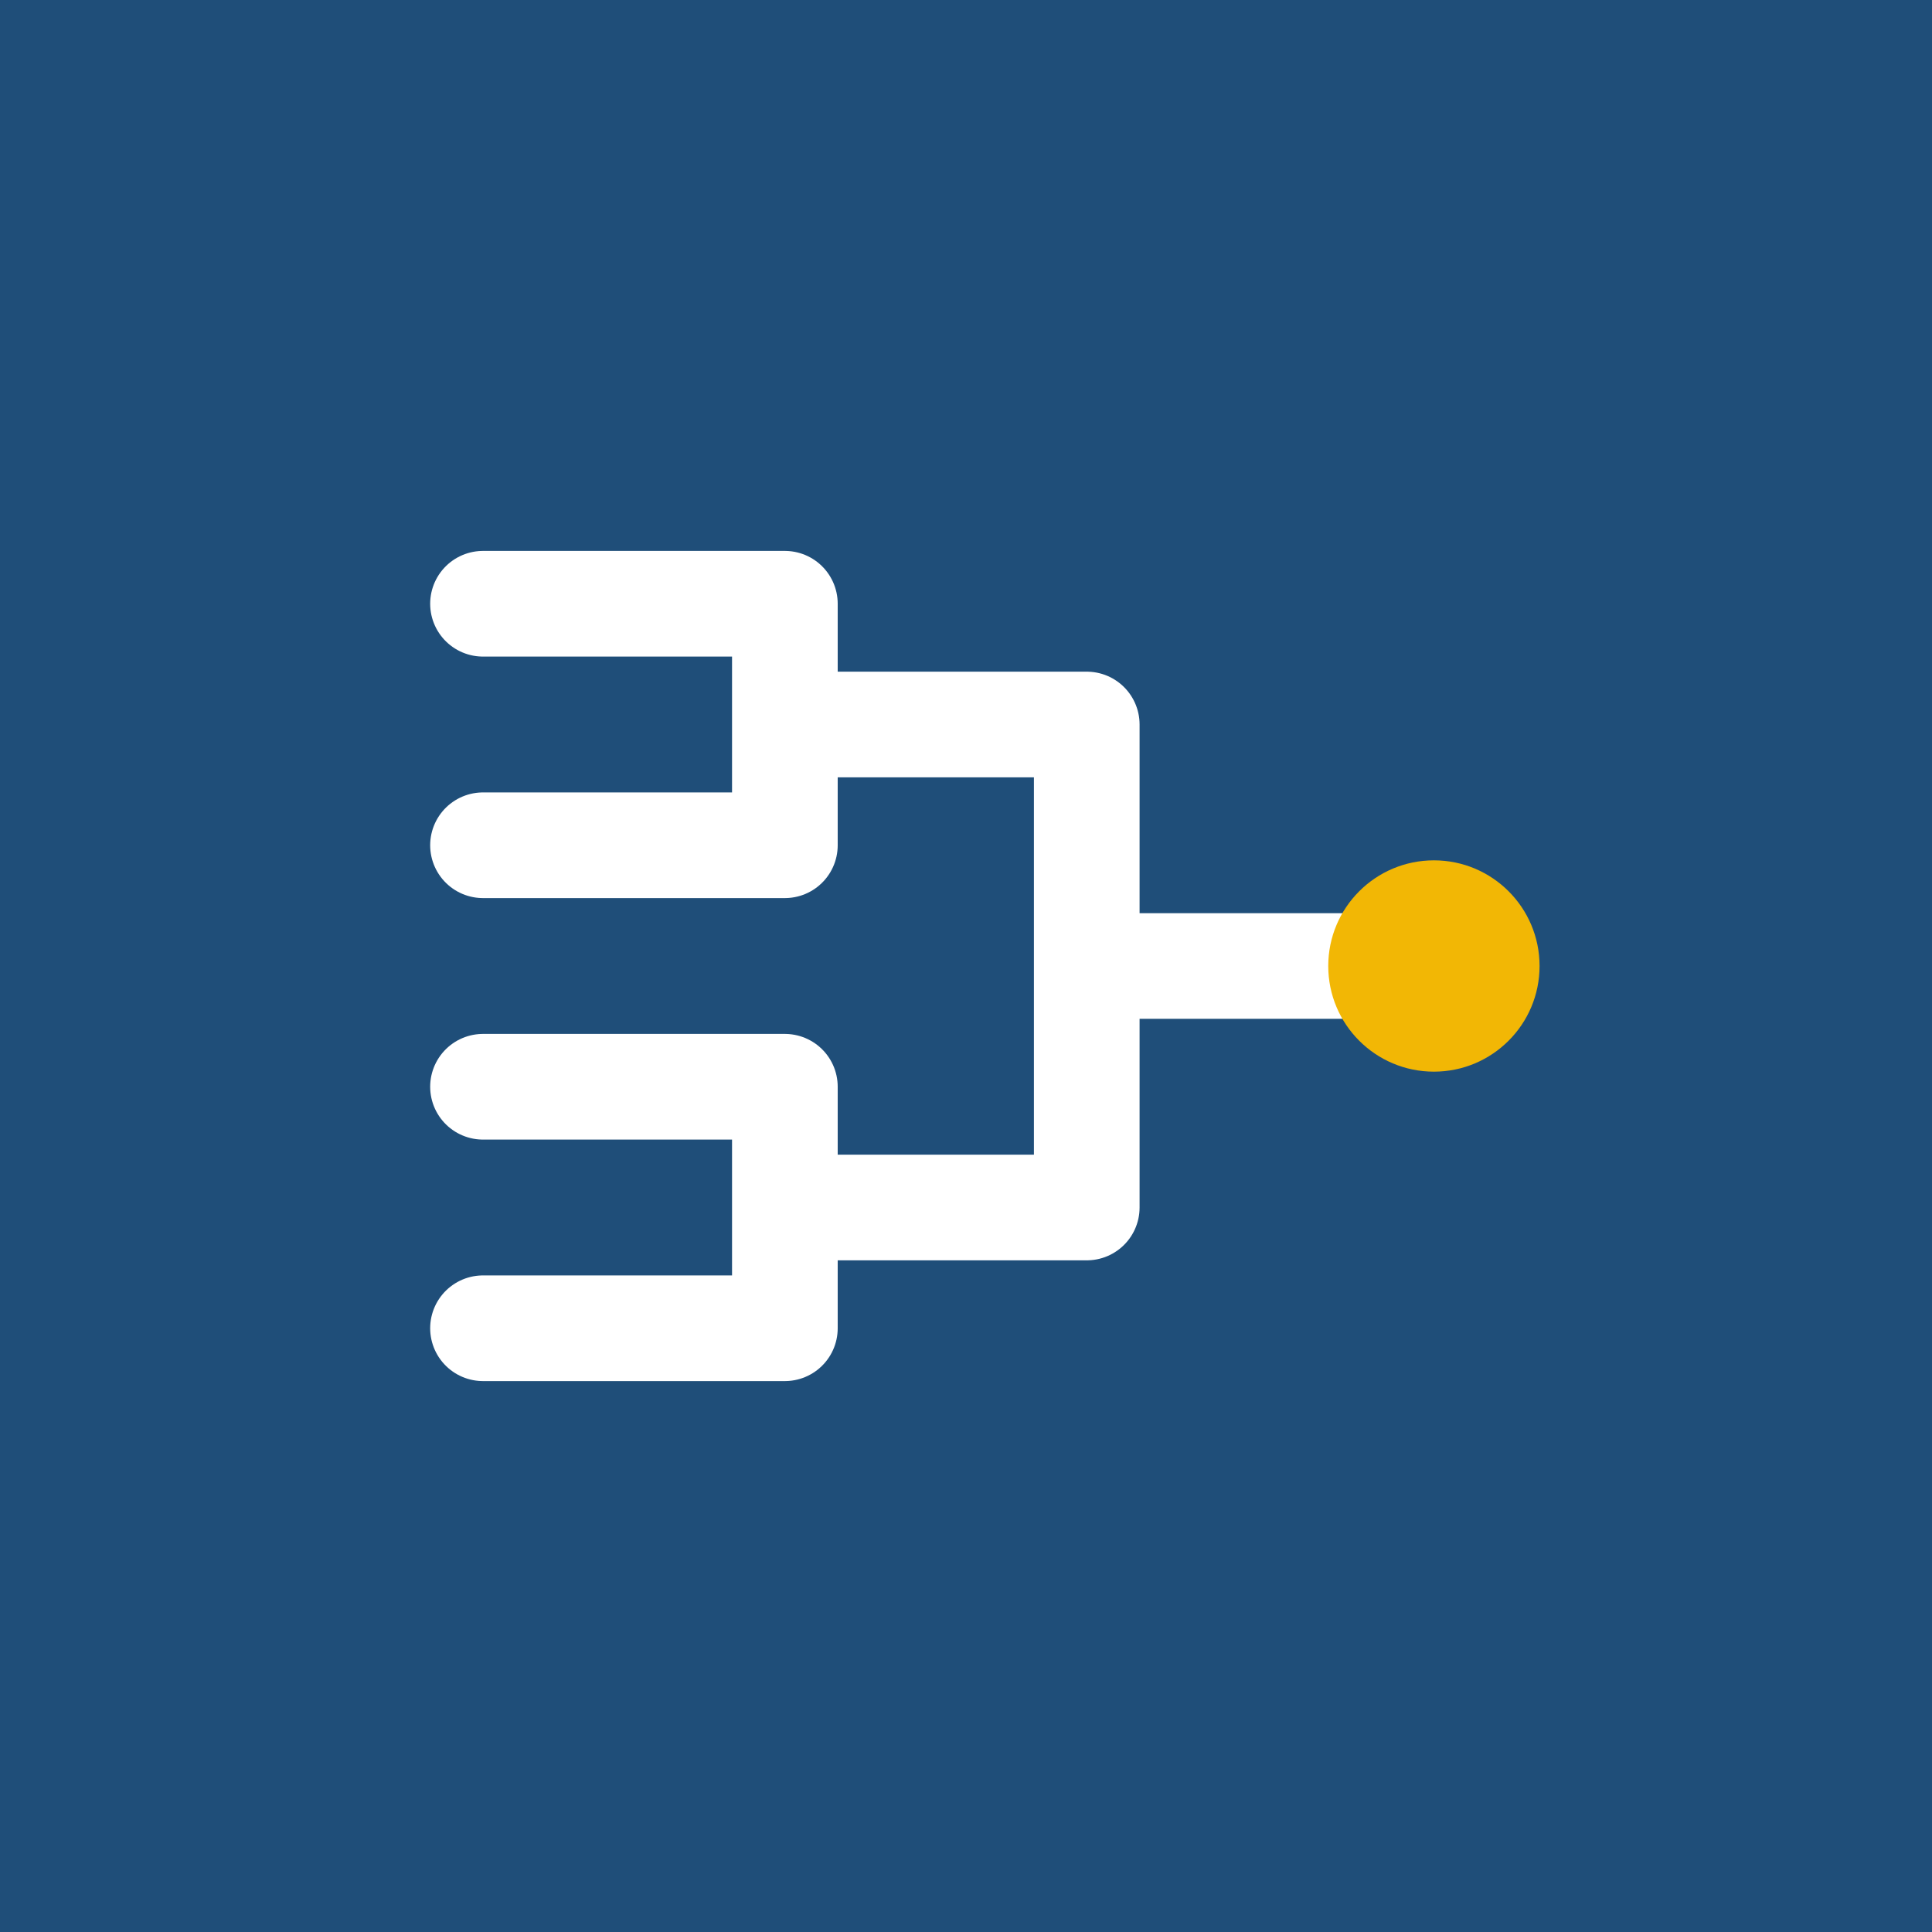
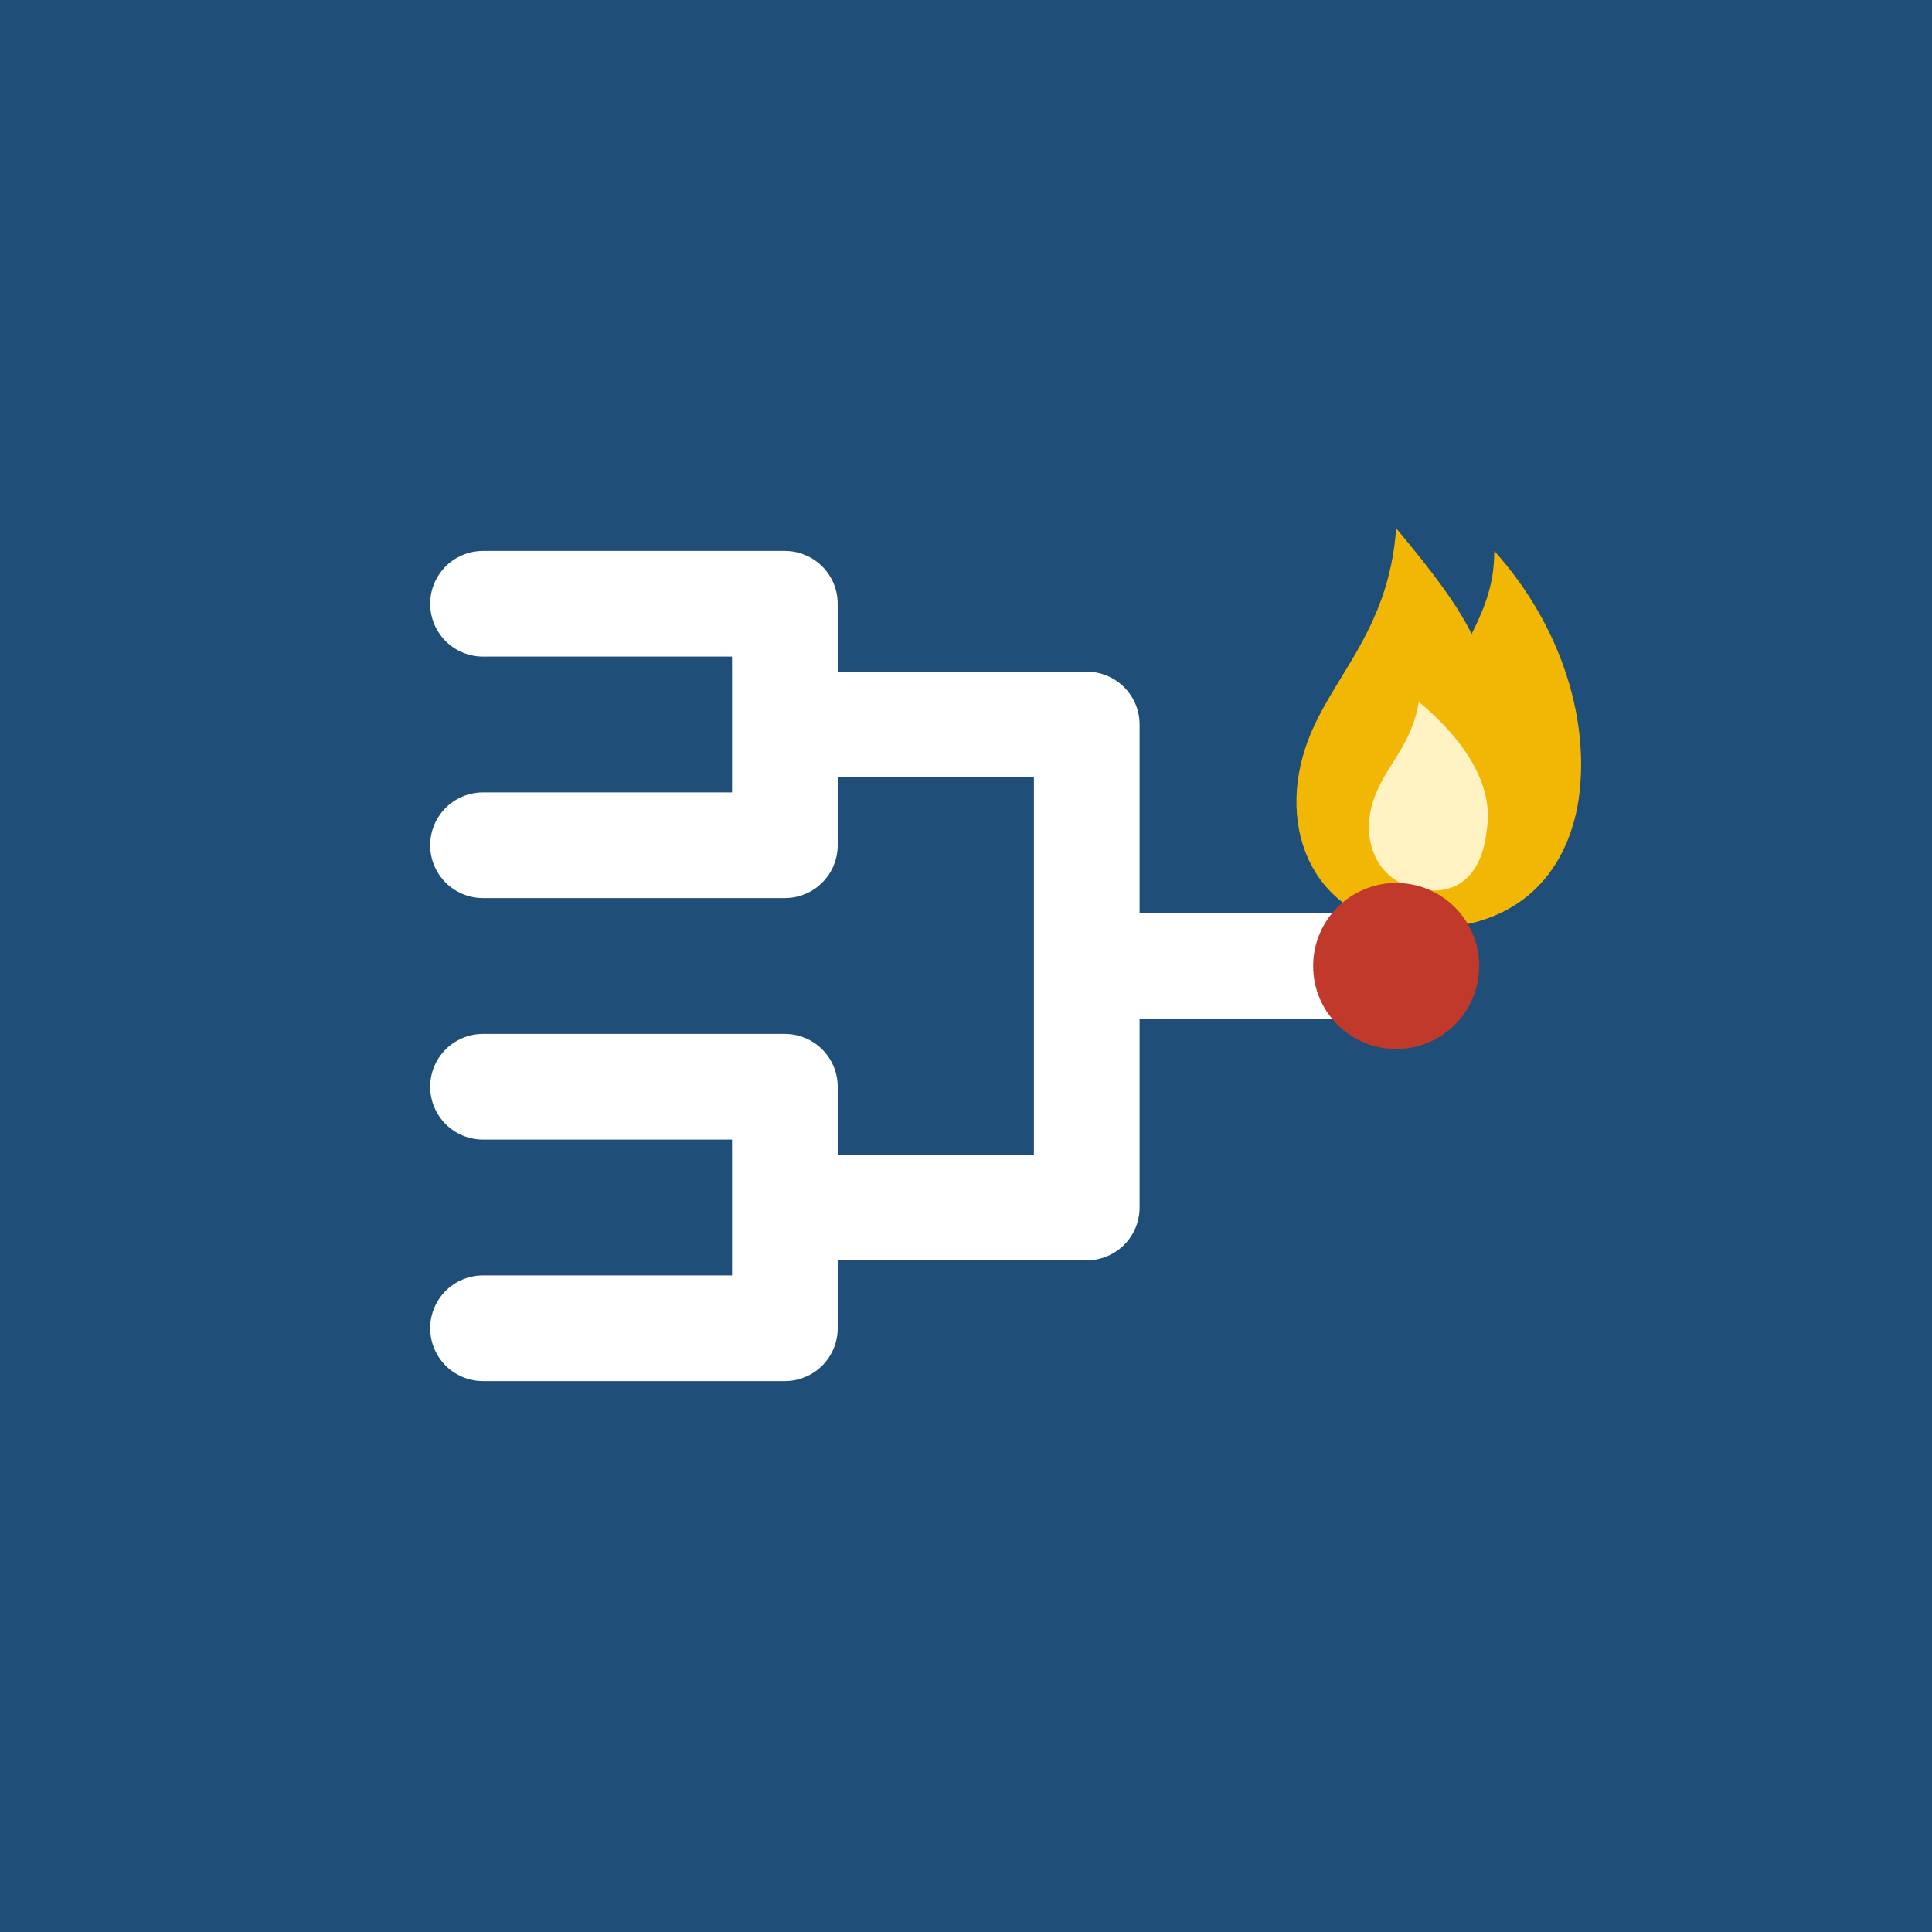
<svg xmlns="http://www.w3.org/2000/svg" viewBox="0 0 512 512">
  <rect width="512" height="512" fill="#1f4e79" />
-   <path d="M128 160H208V224H128M208 192H288M128 288H208V352H128M208 320H288M288 192V320M288 256H368" fill="none" stroke="#fff" stroke-width="28" stroke-linecap="round" stroke-linejoin="round" />
-   <circle cx="380" cy="256" r="28" fill="#f2b705" />
+   <path d="M128 160H208V224H128M208 192H288M128 288H208V352H128M208 320H288M288 192V320M288 256H352" fill="none" stroke="#fff" stroke-width="28" stroke-linecap="round" stroke-linejoin="round" />
+   <path d="M378 246C350 246 338 222 346 198C352 180 368 168 370 140C380 152 386 160 390 168C394 160 396 154 396 146C414 166 422 192 418 214C414 234 400 246 378 246Z" fill="#f2b705" />
+   <path d="M380 236C366 236 360 224 364 212C367 203 374 198 376 186C388 196 396 208 394 220C393 230 388 236 380 236Z" fill="#fff3c4" />
+   <circle cx="370" cy="256" r="22" fill="#c0392b" />
</svg>
